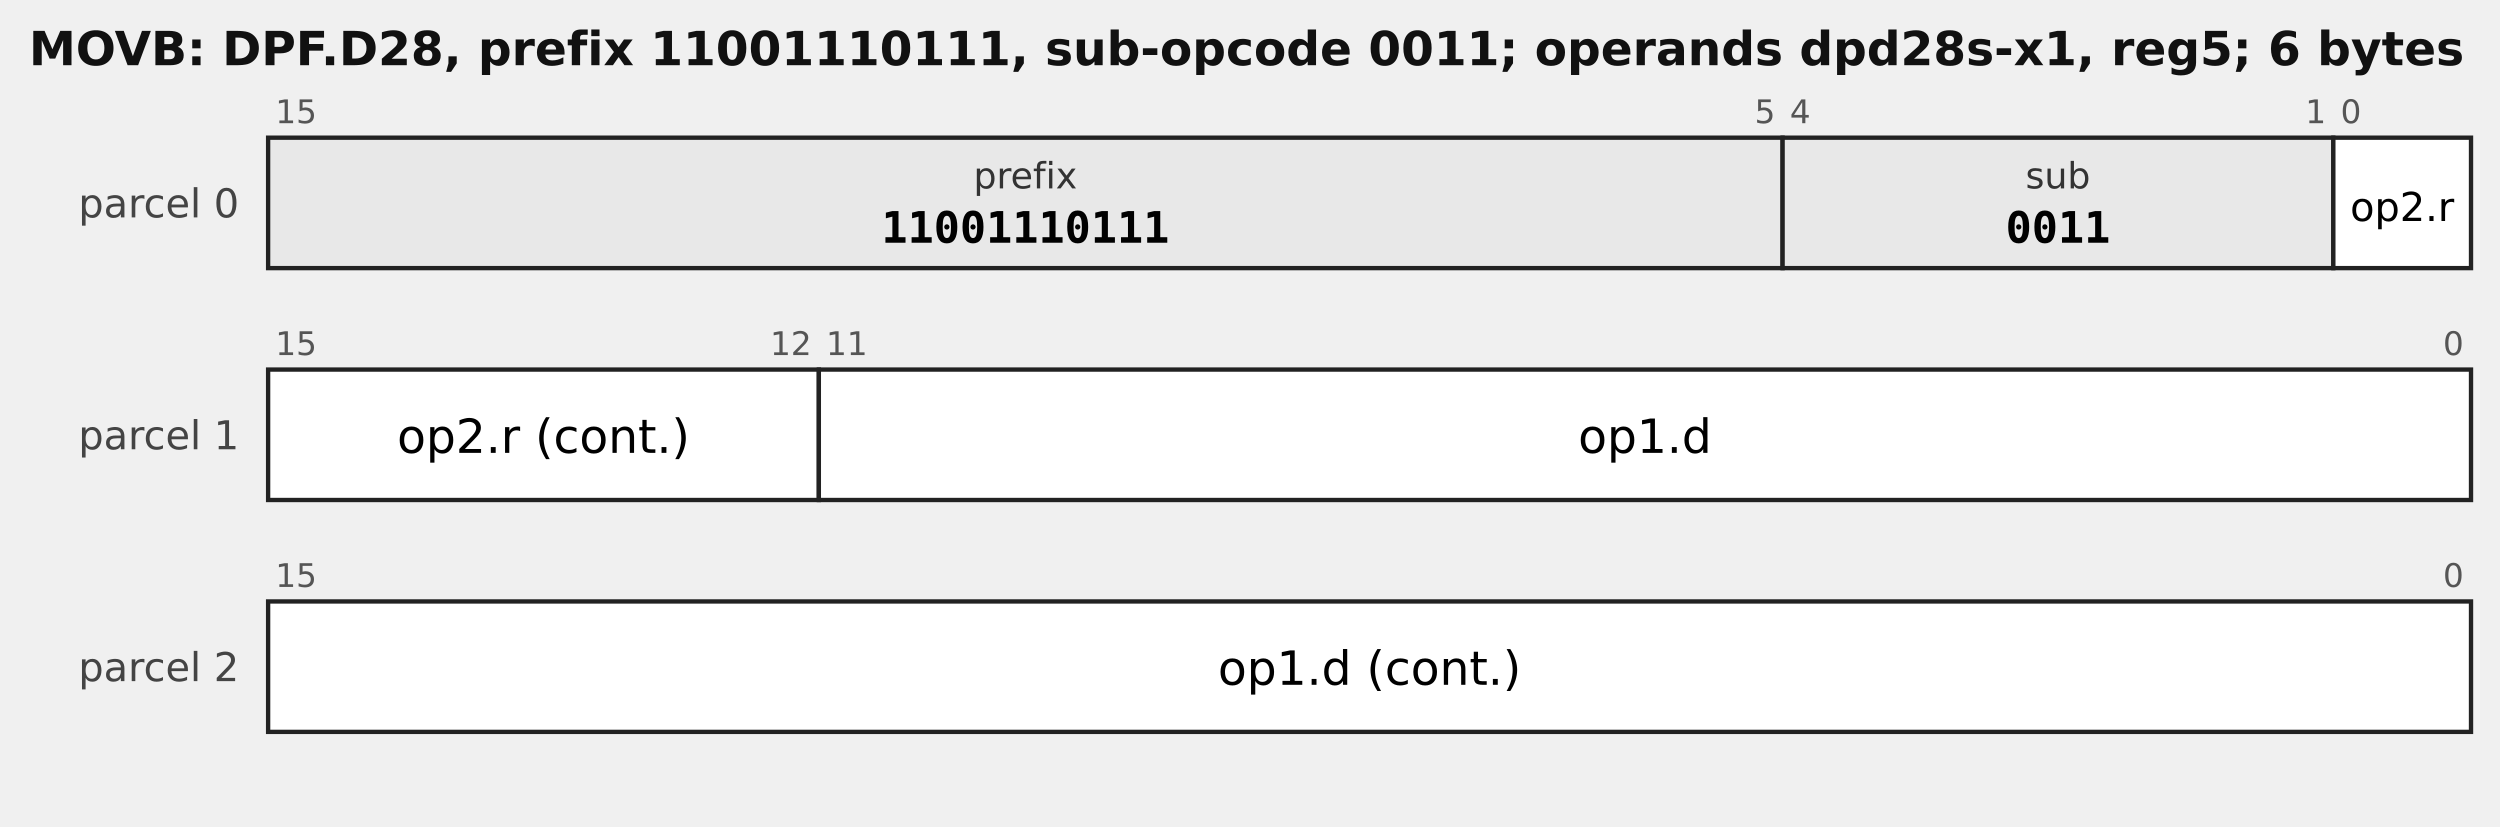
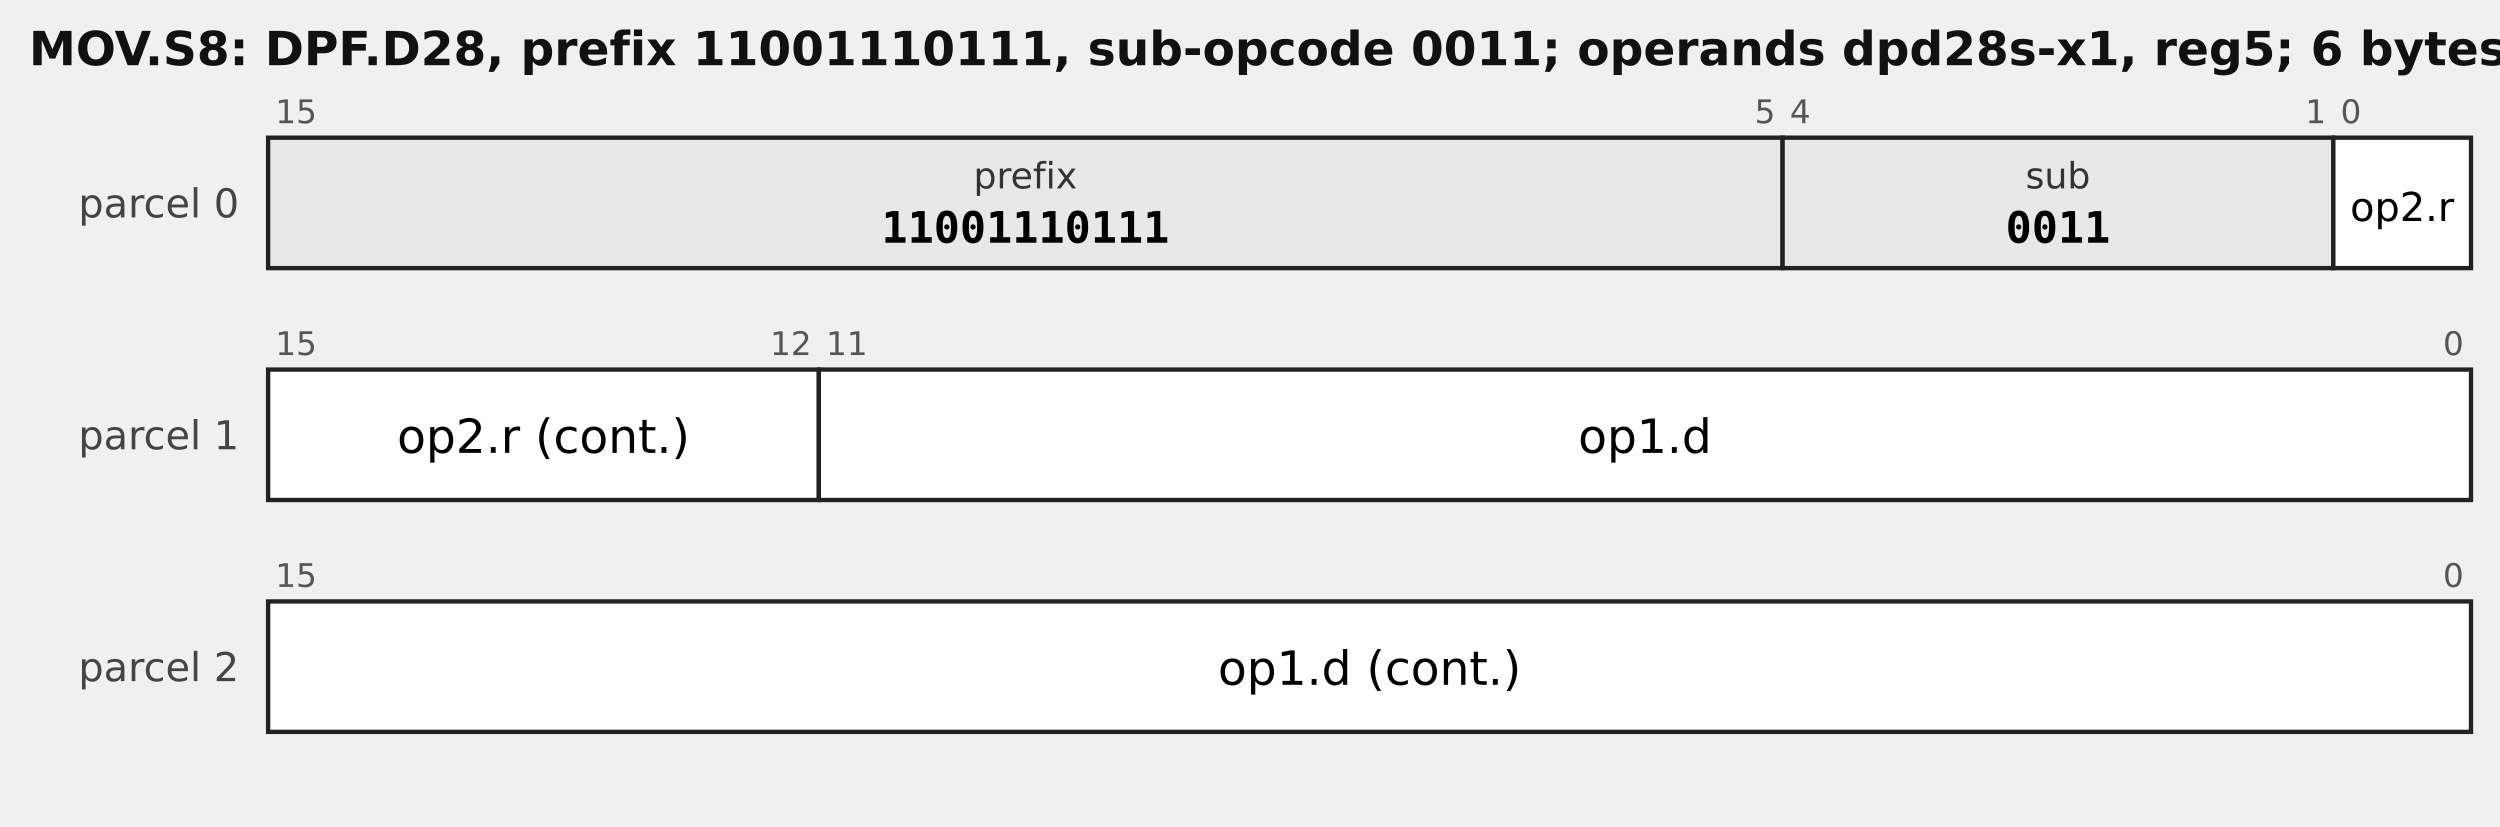
<svg xmlns="http://www.w3.org/2000/svg" width="690" height="228" viewBox="0 0 690 228" font-family="DejaVu Sans, sans-serif">
-   <text x="8" y="18" font-size="13" font-weight="bold" fill="#111">MOVB: DPF.D28, prefix 11001110111, sub-opcode 0011; operands dpd28s-x1, reg5; 6 bytes</text>
+   <text x="8" y="18" font-size="13" font-weight="bold" fill="#111">MOV.S8: DPF.D28, prefix 11001110111, sub-opcode 0011; operands dpd28s-x1, reg5; 6 bytes</text>
  <text x="66" y="60" font-size="11" text-anchor="end" fill="#444">parcel 0</text>
  <rect x="74" y="38" width="418" height="36" fill="#e8e8e8" stroke="#222" stroke-width="1.2" />
  <text x="76" y="34" font-size="9" fill="#555" text-anchor="start">15</text>
  <text x="490" y="34" font-size="9" fill="#555" text-anchor="end">5</text>
  <text x="283.0" y="52" font-size="10.0" text-anchor="middle" font-family="DejaVu Sans, sans-serif" fill="#333">prefix</text>
  <text x="283.0" y="67" font-size="12.0" text-anchor="middle" font-family="DejaVu Sans Mono, monospace" font-weight="bold">11001110111</text>
  <rect x="492" y="38" width="152" height="36" fill="#e8e8e8" stroke="#222" stroke-width="1.2" />
  <text x="494" y="34" font-size="9" fill="#555" text-anchor="start">4</text>
  <text x="642" y="34" font-size="9" fill="#555" text-anchor="end">1</text>
  <text x="568.0" y="52" font-size="10.0" text-anchor="middle" font-family="DejaVu Sans, sans-serif" fill="#333">sub</text>
  <text x="568.0" y="67" font-size="12.0" text-anchor="middle" font-family="DejaVu Sans Mono, monospace" font-weight="bold">0011</text>
  <rect x="644" y="38" width="38" height="36" fill="#ffffff" stroke="#222" stroke-width="1.2" />
  <text x="646" y="34" font-size="9" fill="#555" text-anchor="start">0</text>
  <text x="663.0" y="61" font-size="11.0" text-anchor="middle" font-family="DejaVu Sans, sans-serif">op2.r</text>
  <text x="66" y="124" font-size="11" text-anchor="end" fill="#444">parcel 1</text>
  <rect x="74" y="102" width="152" height="36" fill="#ffffff" stroke="#222" stroke-width="1.2" />
  <text x="76" y="98" font-size="9" fill="#555" text-anchor="start">15</text>
  <text x="224" y="98" font-size="9" fill="#555" text-anchor="end">12</text>
  <text x="150.0" y="125" font-size="13.0" text-anchor="middle" font-family="DejaVu Sans, sans-serif">op2.r (cont.)</text>
  <rect x="226" y="102" width="456" height="36" fill="#ffffff" stroke="#222" stroke-width="1.2" />
  <text x="228" y="98" font-size="9" fill="#555" text-anchor="start">11</text>
  <text x="680" y="98" font-size="9" fill="#555" text-anchor="end">0</text>
  <text x="454.0" y="125" font-size="13.0" text-anchor="middle" font-family="DejaVu Sans, sans-serif">op1.d</text>
  <text x="66" y="188" font-size="11" text-anchor="end" fill="#444">parcel 2</text>
  <rect x="74" y="166" width="608" height="36" fill="#ffffff" stroke="#222" stroke-width="1.2" />
  <text x="76" y="162" font-size="9" fill="#555" text-anchor="start">15</text>
  <text x="680" y="162" font-size="9" fill="#555" text-anchor="end">0</text>
  <text x="378.0" y="189" font-size="13.0" text-anchor="middle" font-family="DejaVu Sans, sans-serif">op1.d (cont.)</text>
</svg>
